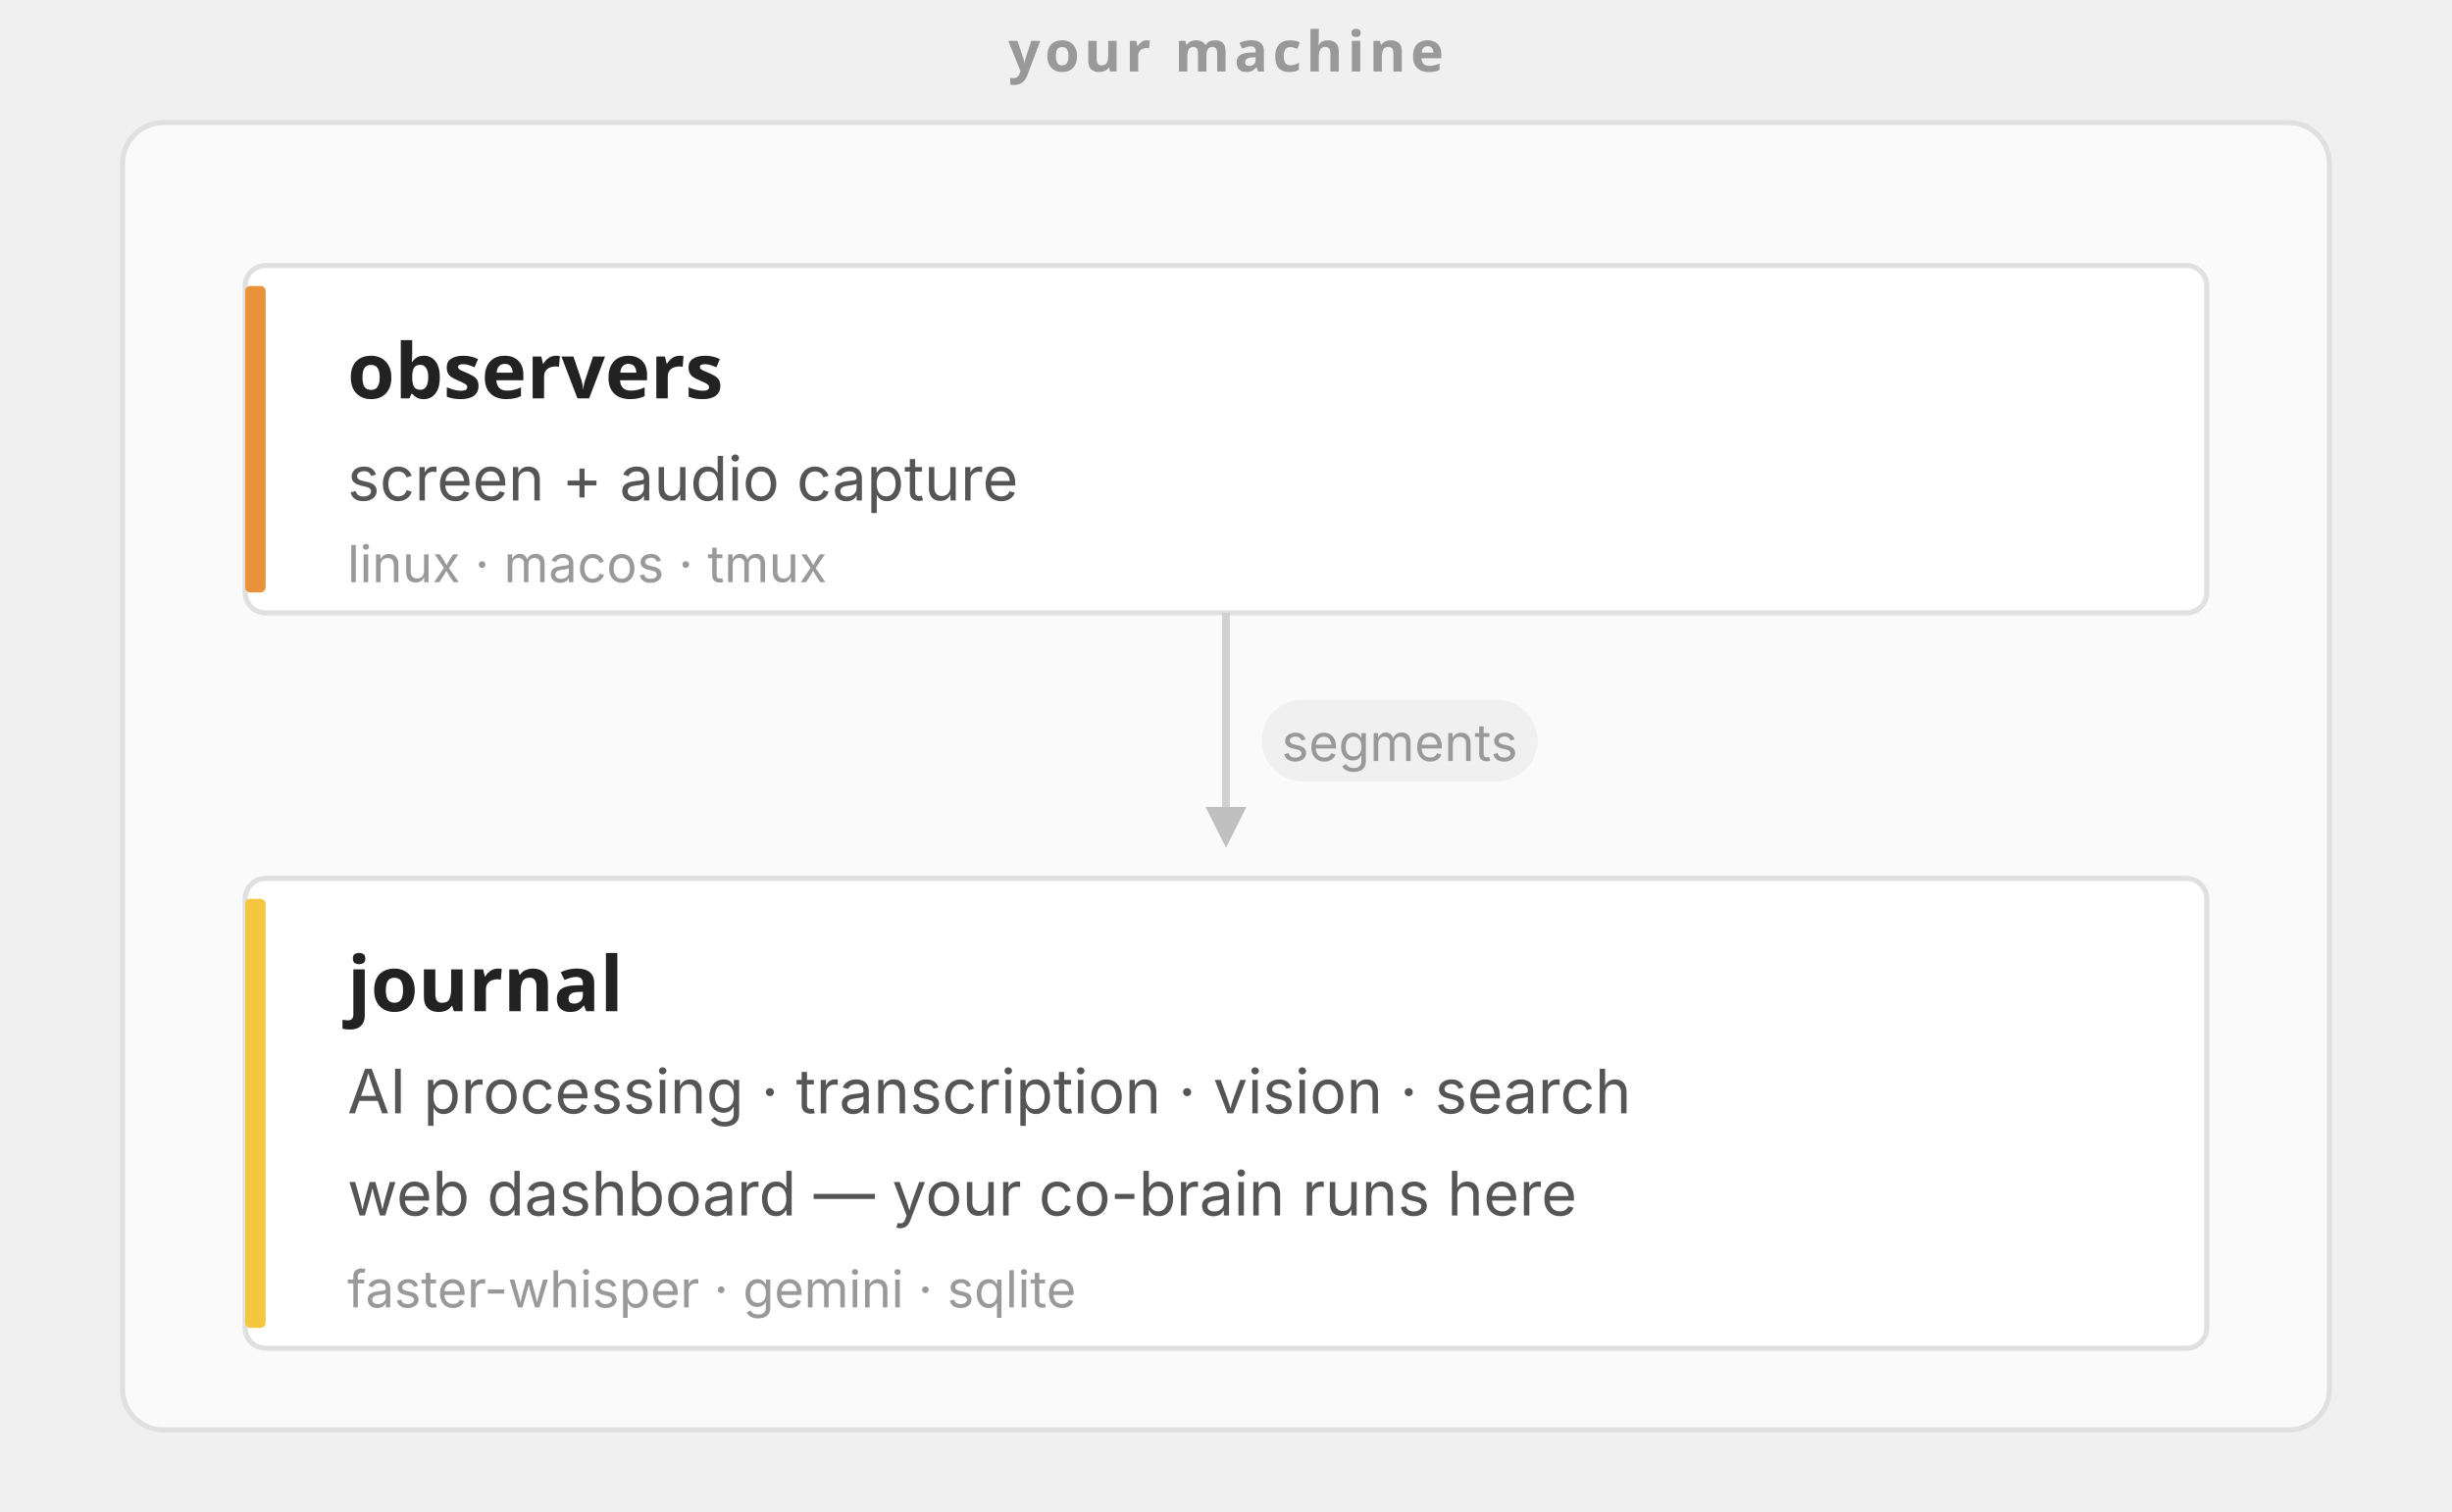
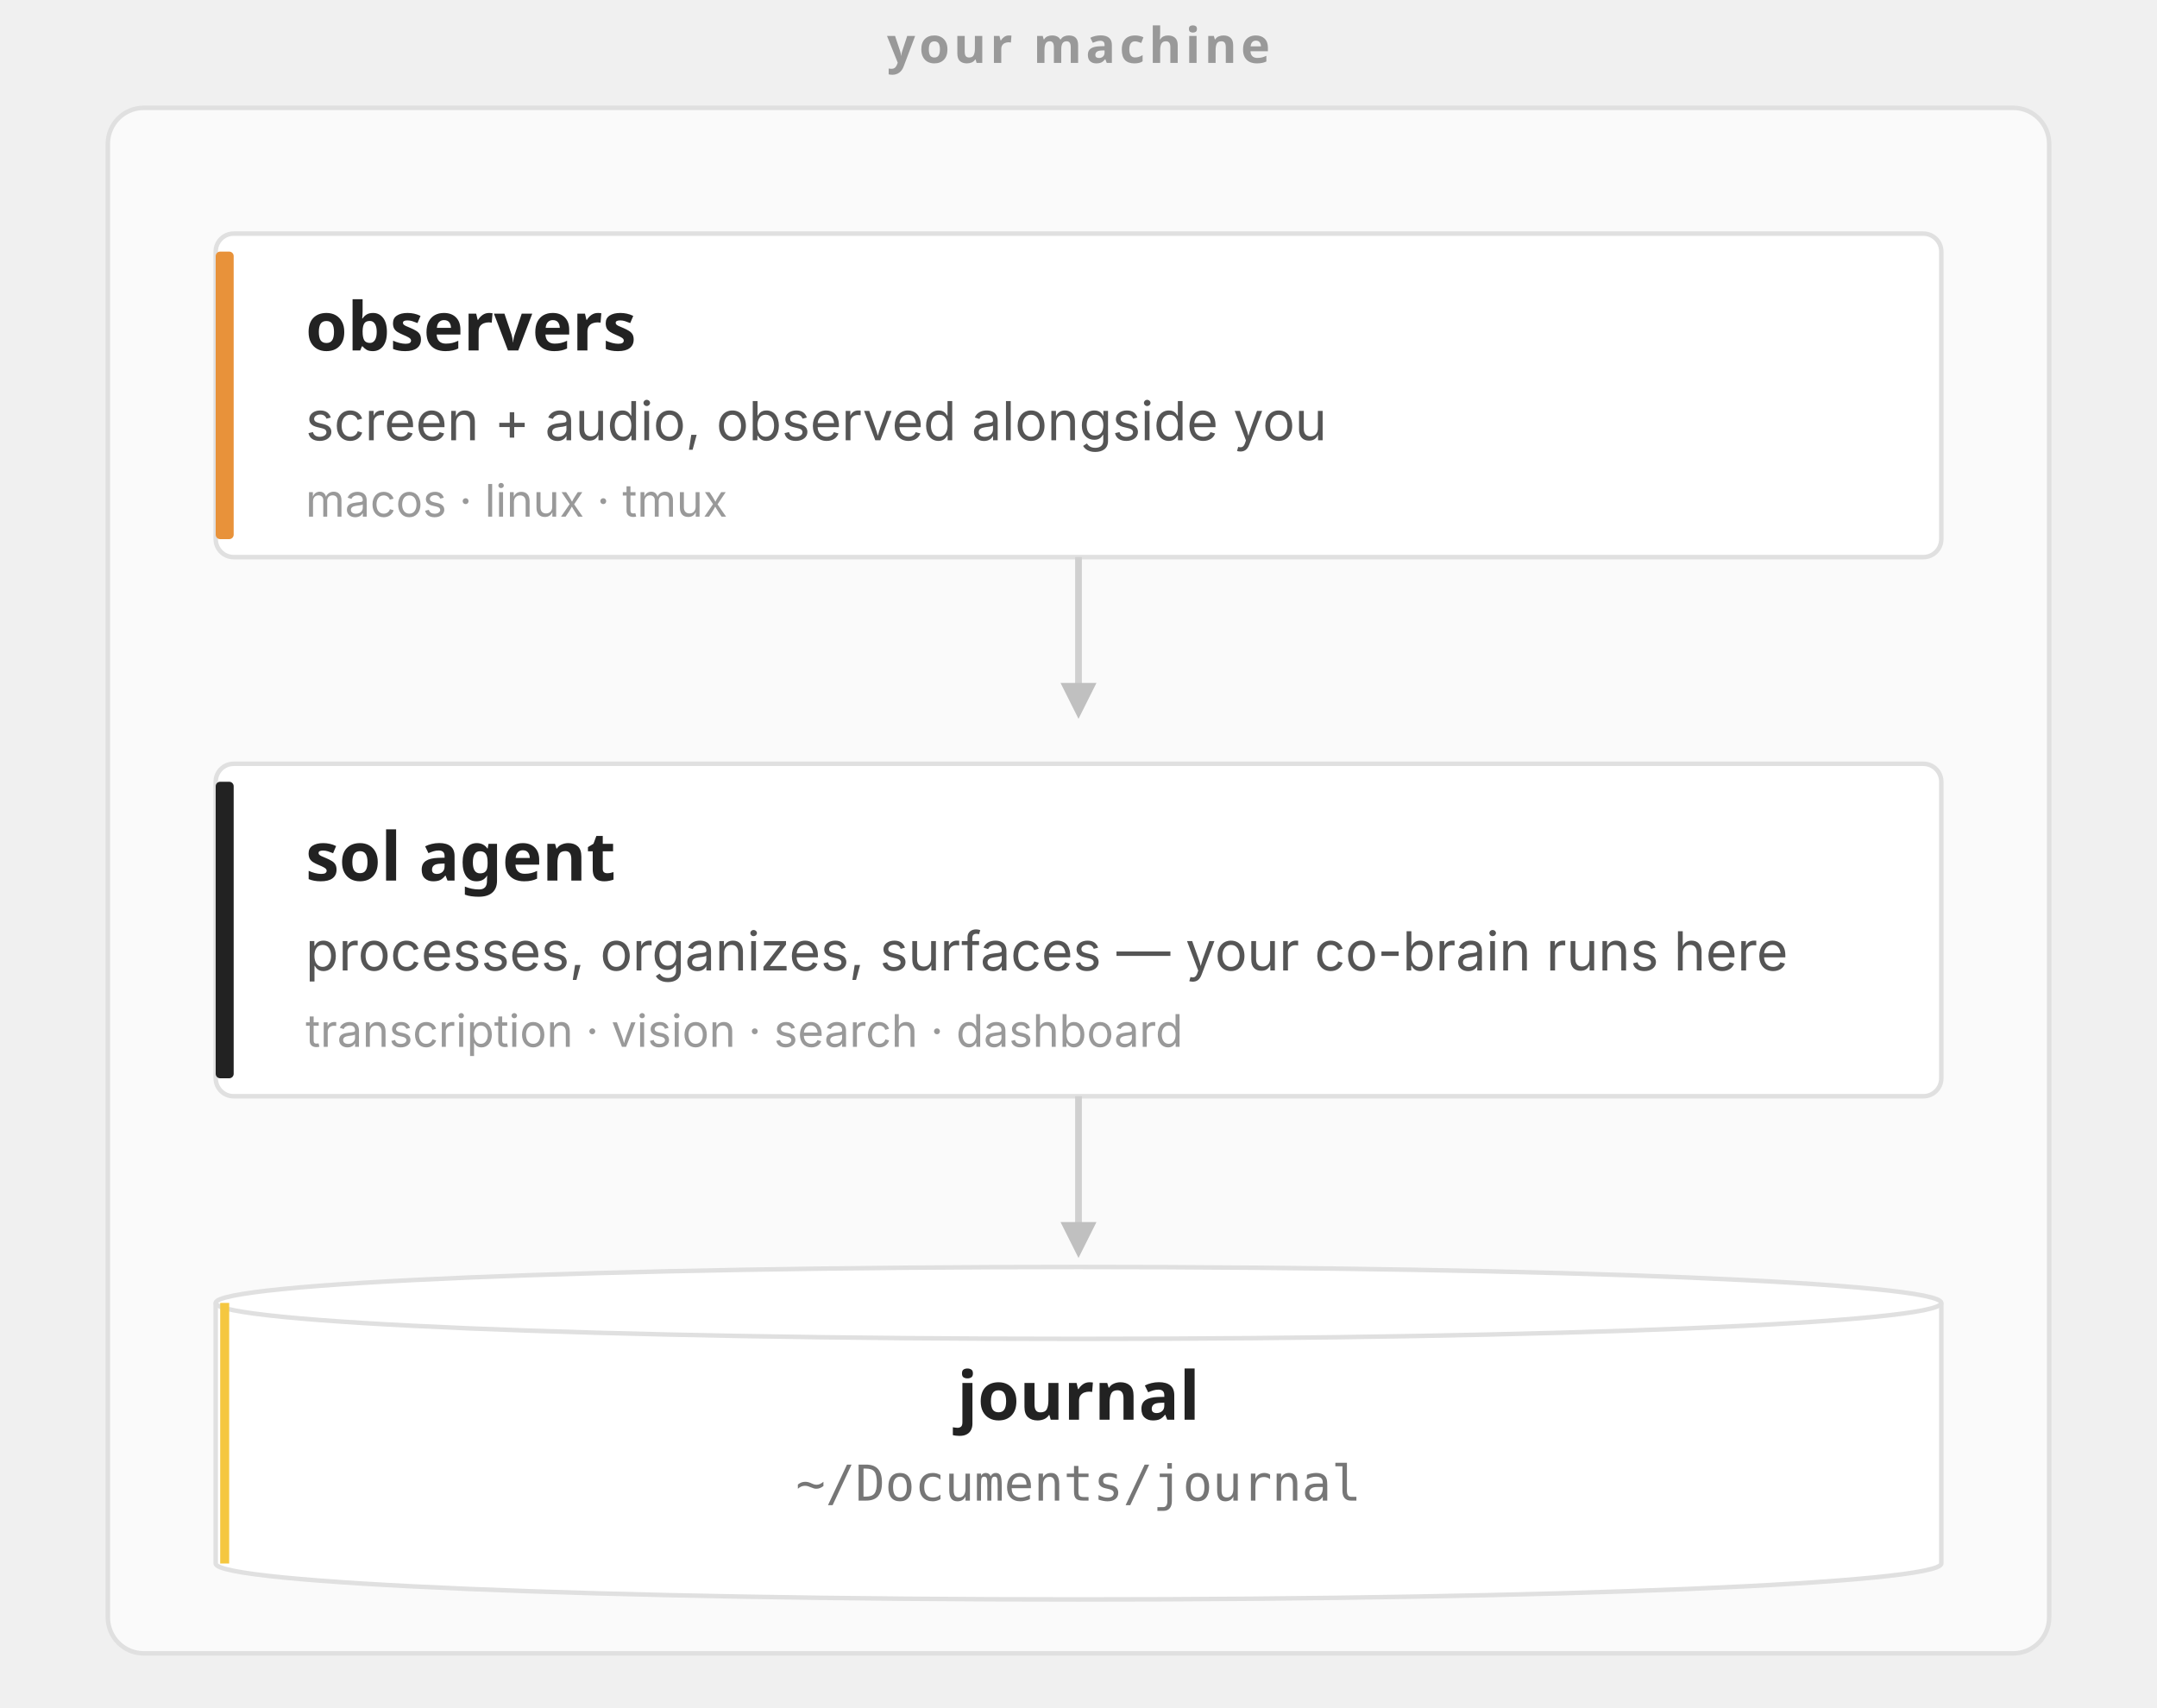
- <svg xmlns="http://www.w3.org/2000/svg" viewBox="0 0 480 296" role="img" aria-label="solstone single machine architecture: observers capture screen and audio, the journal processes with AI and serves your dashboard">
+ <svg xmlns="http://www.w3.org/2000/svg" viewBox="0 0 480 380" role="img" aria-label="solstone single machine architecture: observers experience your screen and audio along with you, sol agent processes everything, the journal holds your memories at ~/Documents/journal">
  <text x="240" y="14" text-anchor="middle" font-family="'Comfortaa', system-ui, sans-serif" font-size="11" fill="#999" font-weight="600" letter-spacing="0.08em">your machine</text>
-   <rect x="24" y="24" width="432" height="256" rx="8" fill="#fafafa" stroke="#e0e0e0" stroke-width="1" />
-   <rect x="48" y="52" width="384" height="68" rx="4" fill="white" stroke="#e0e0e0" stroke-width="1" />
-   <rect x="48" y="56" width="4" height="60" fill="#E8923A" rx="1" />
+   <rect x="24" y="24" width="432" height="344" rx="8" fill="#fafafa" stroke="#e0e0e0" stroke-width="1" />
+   <rect x="48" y="52" width="384" height="72" rx="4" fill="white" stroke="#e0e0e0" stroke-width="1" />
+   <rect x="48" y="56" width="4" height="64" fill="#E8923A" rx="1" />
  <text x="68" y="78" font-family="'Comfortaa', system-ui, sans-serif" font-size="15" fill="#222" font-weight="700">observers</text>
-   <text x="68" y="98" font-family="system-ui, -apple-system, sans-serif" font-size="12" fill="#555">screen + audio capture</text>
-   <text x="68" y="114" font-family="system-ui, -apple-system, sans-serif" font-size="10" fill="#999">linux · macos · tmux</text>
-   <line x1="240" y1="120" x2="240" y2="164" stroke="#d0d0d0" stroke-width="1.5" />
-   <polygon points="240,166 236,158 244,158" fill="#c0c0c0" />
-   <rect x="247" y="137" width="54" height="16" rx="8" fill="#f0f0f0" />
-   <text x="274" y="149" text-anchor="middle" font-family="system-ui, -apple-system, sans-serif" font-size="10" fill="#999">segments</text>
-   <rect x="48" y="172" width="384" height="92" rx="4" fill="white" stroke="#e0e0e0" stroke-width="1" />
-   <rect x="48" y="176" width="4" height="84" fill="#F5C740" rx="1" />
-   <text x="68" y="198" font-family="'Comfortaa', system-ui, sans-serif" font-size="15" fill="#222" font-weight="700">journal</text>
-   <text x="68" y="218" font-family="system-ui, -apple-system, sans-serif" font-size="12" fill="#555">AI processing · transcription · vision · search</text>
-   <text x="68" y="238" font-family="system-ui, -apple-system, sans-serif" font-size="12" fill="#555">web dashboard — your co-brain runs here</text>
-   <text x="68" y="256" font-family="system-ui, -apple-system, sans-serif" font-size="10" fill="#999">faster-whisper · gemini · sqlite</text>
+   <text x="68" y="98" font-family="system-ui, -apple-system, sans-serif" font-size="12" fill="#555">screen + audio, observed alongside you</text>
+   <text x="68" y="115" font-family="system-ui, -apple-system, sans-serif" font-size="10" fill="#999">macos · linux · tmux</text>
+   <line x1="240" y1="124" x2="240" y2="158" stroke="#d0d0d0" stroke-width="1.5" />
+   <polygon points="240,160 236,152 244,152" fill="#c0c0c0" />
+   <rect x="48" y="170" width="384" height="74" rx="4" fill="white" stroke="#e0e0e0" stroke-width="1" />
+   <rect x="48" y="174" width="4" height="66" fill="#222" rx="1" />
+   <text x="68" y="196" font-family="'Comfortaa', system-ui, sans-serif" font-size="15" fill="#222" font-weight="700">sol agent</text>
+   <text x="68" y="216" font-family="system-ui, -apple-system, sans-serif" font-size="12" fill="#555">processes, organizes, surfaces — your co-brain runs here</text>
+   <text x="68" y="233" font-family="system-ui, -apple-system, sans-serif" font-size="10" fill="#999">transcription · vision · search · dashboard</text>
+   <line x1="240" y1="244" x2="240" y2="278" stroke="#d0d0d0" stroke-width="1.5" />
+   <polygon points="240,280 236,272 244,272" fill="#c0c0c0" />
+   <path d="M 48 290 L 48 348 A 192 8 0 0 0 432 348 L 432 290" fill="white" stroke="#e0e0e0" stroke-width="1" />
+   <ellipse cx="240" cy="290" rx="192" ry="8" fill="white" stroke="#e0e0e0" stroke-width="1" />
+   <line x1="50" y1="290" x2="50" y2="348" stroke="#F5C740" stroke-width="2" />
+   <text x="240" y="316" text-anchor="middle" font-family="'Comfortaa', system-ui, sans-serif" font-size="15" fill="#222" font-weight="700">journal</text>
+   <text x="240" y="334" text-anchor="middle" font-family="ui-monospace, 'SF Mono', Menlo, monospace" font-size="11" fill="#767676">~/Documents/journal</text>
</svg>
